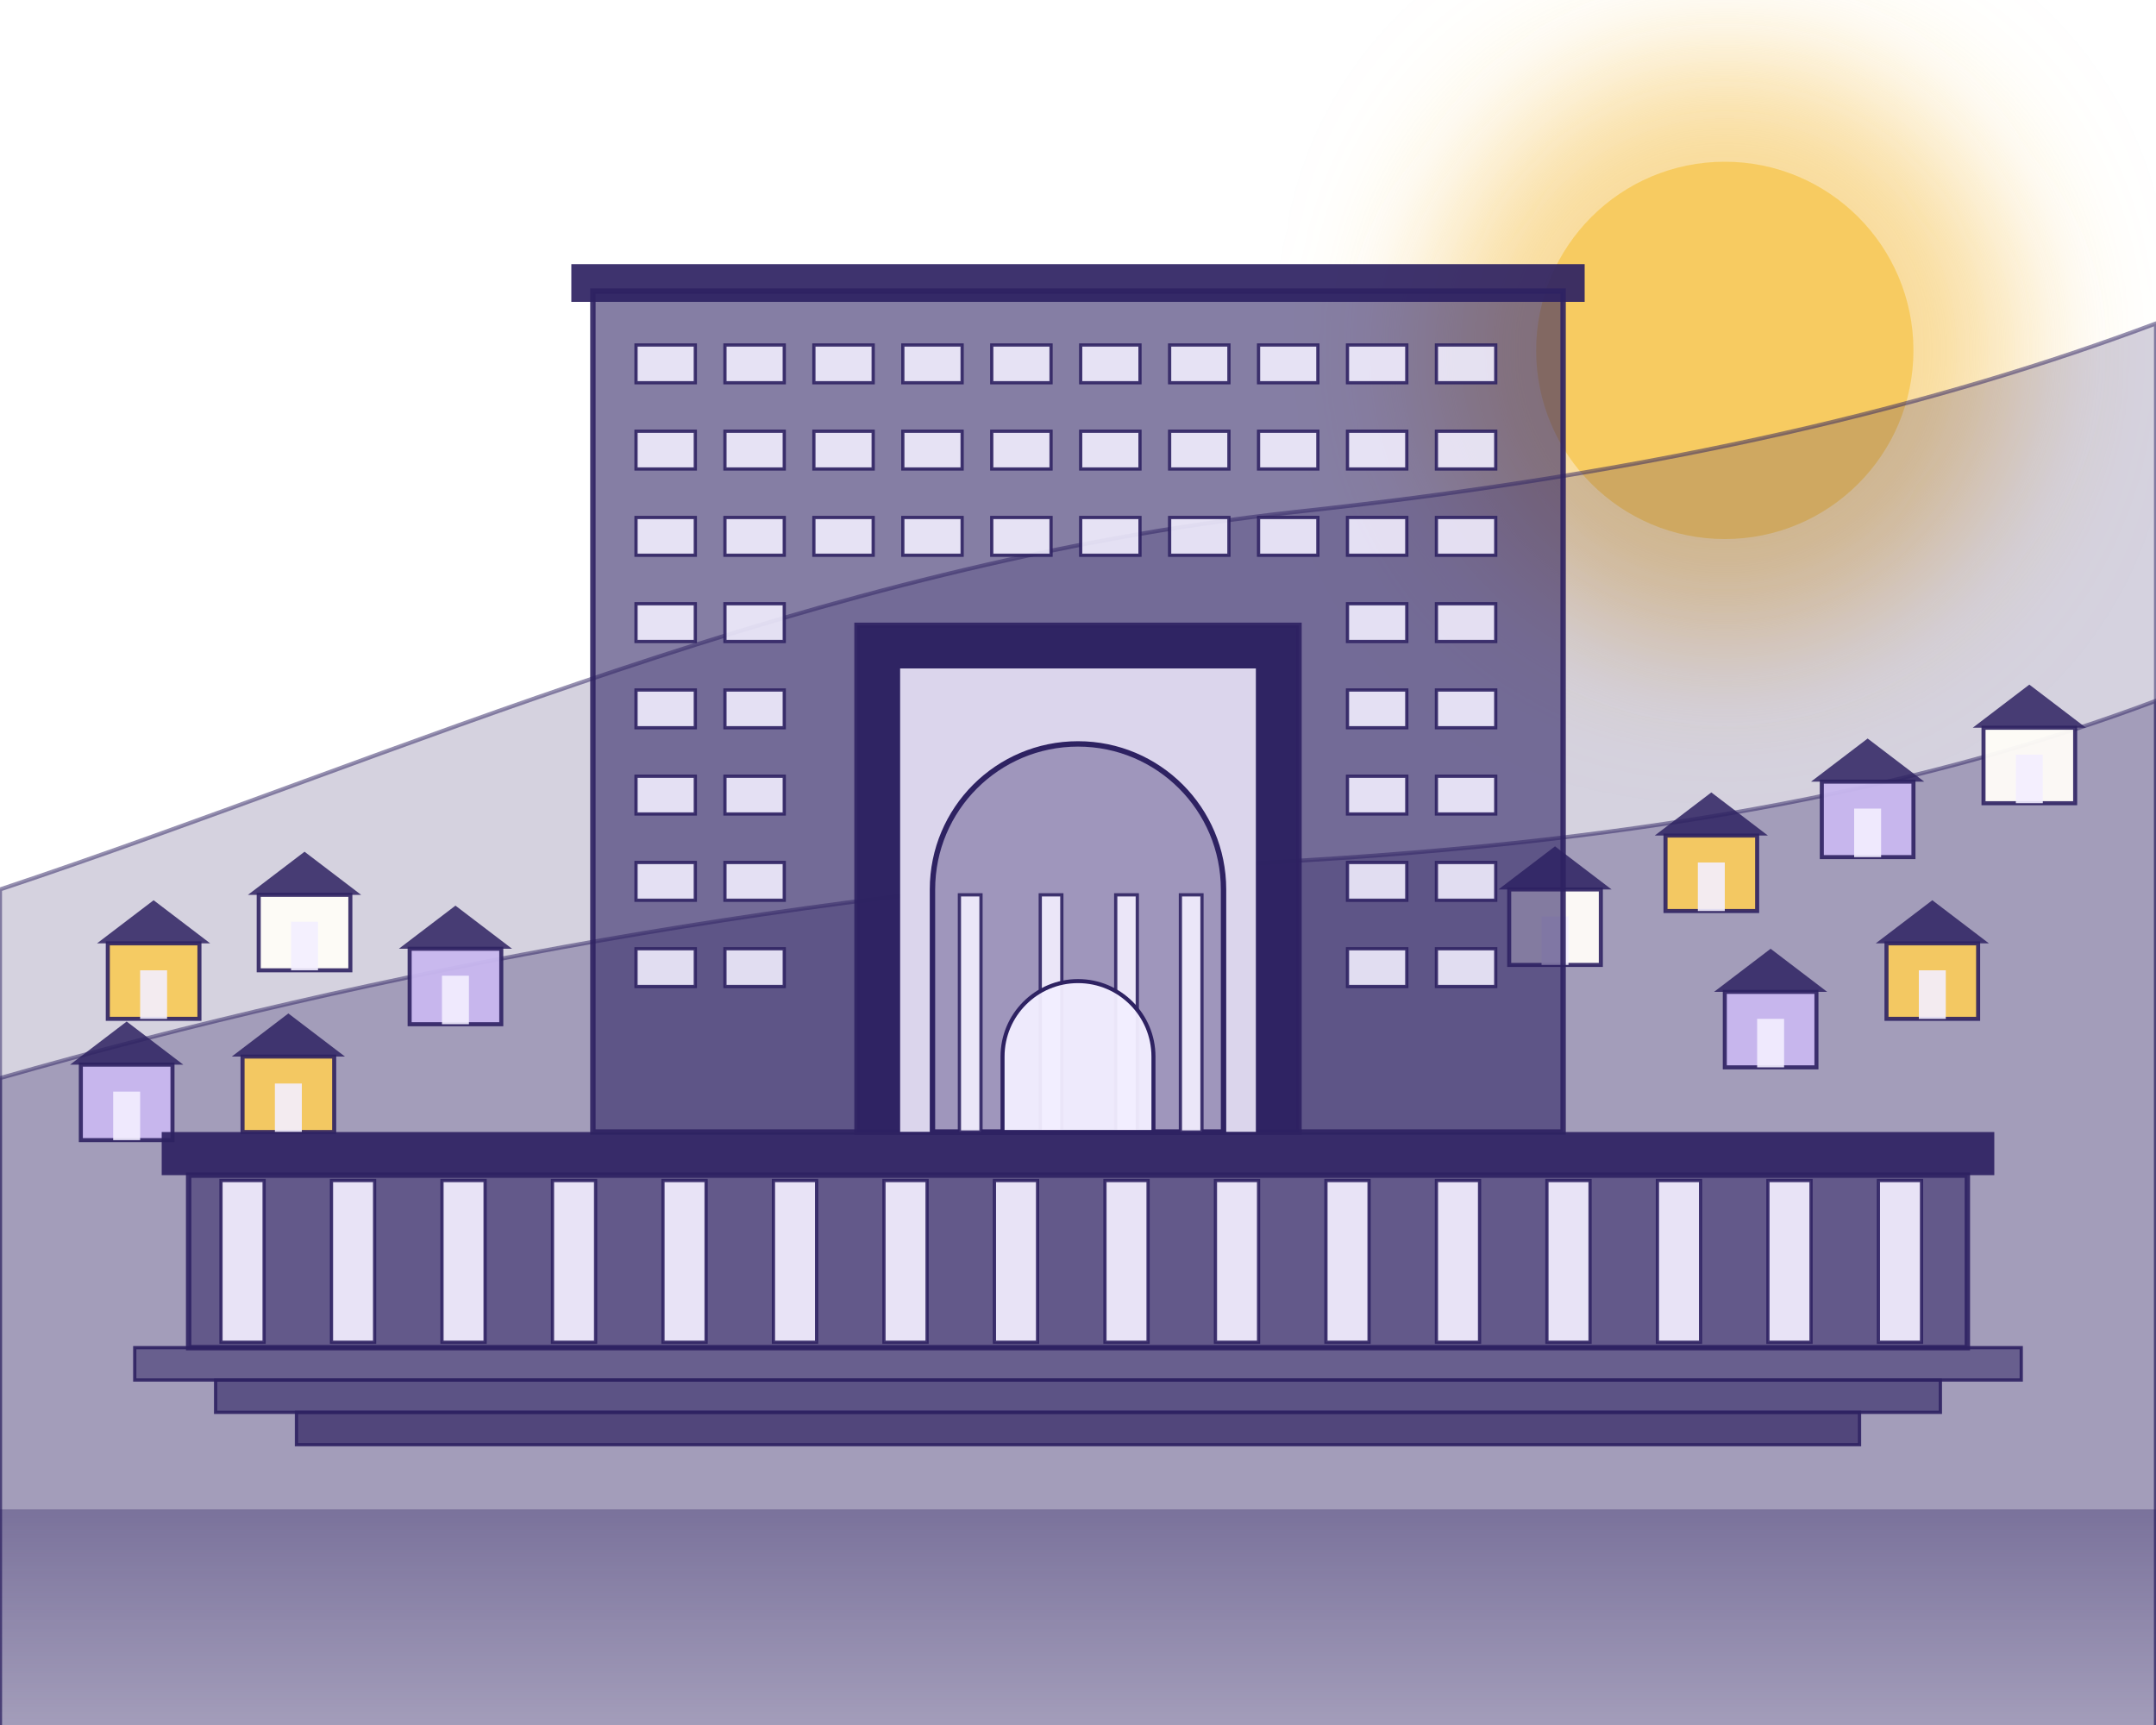
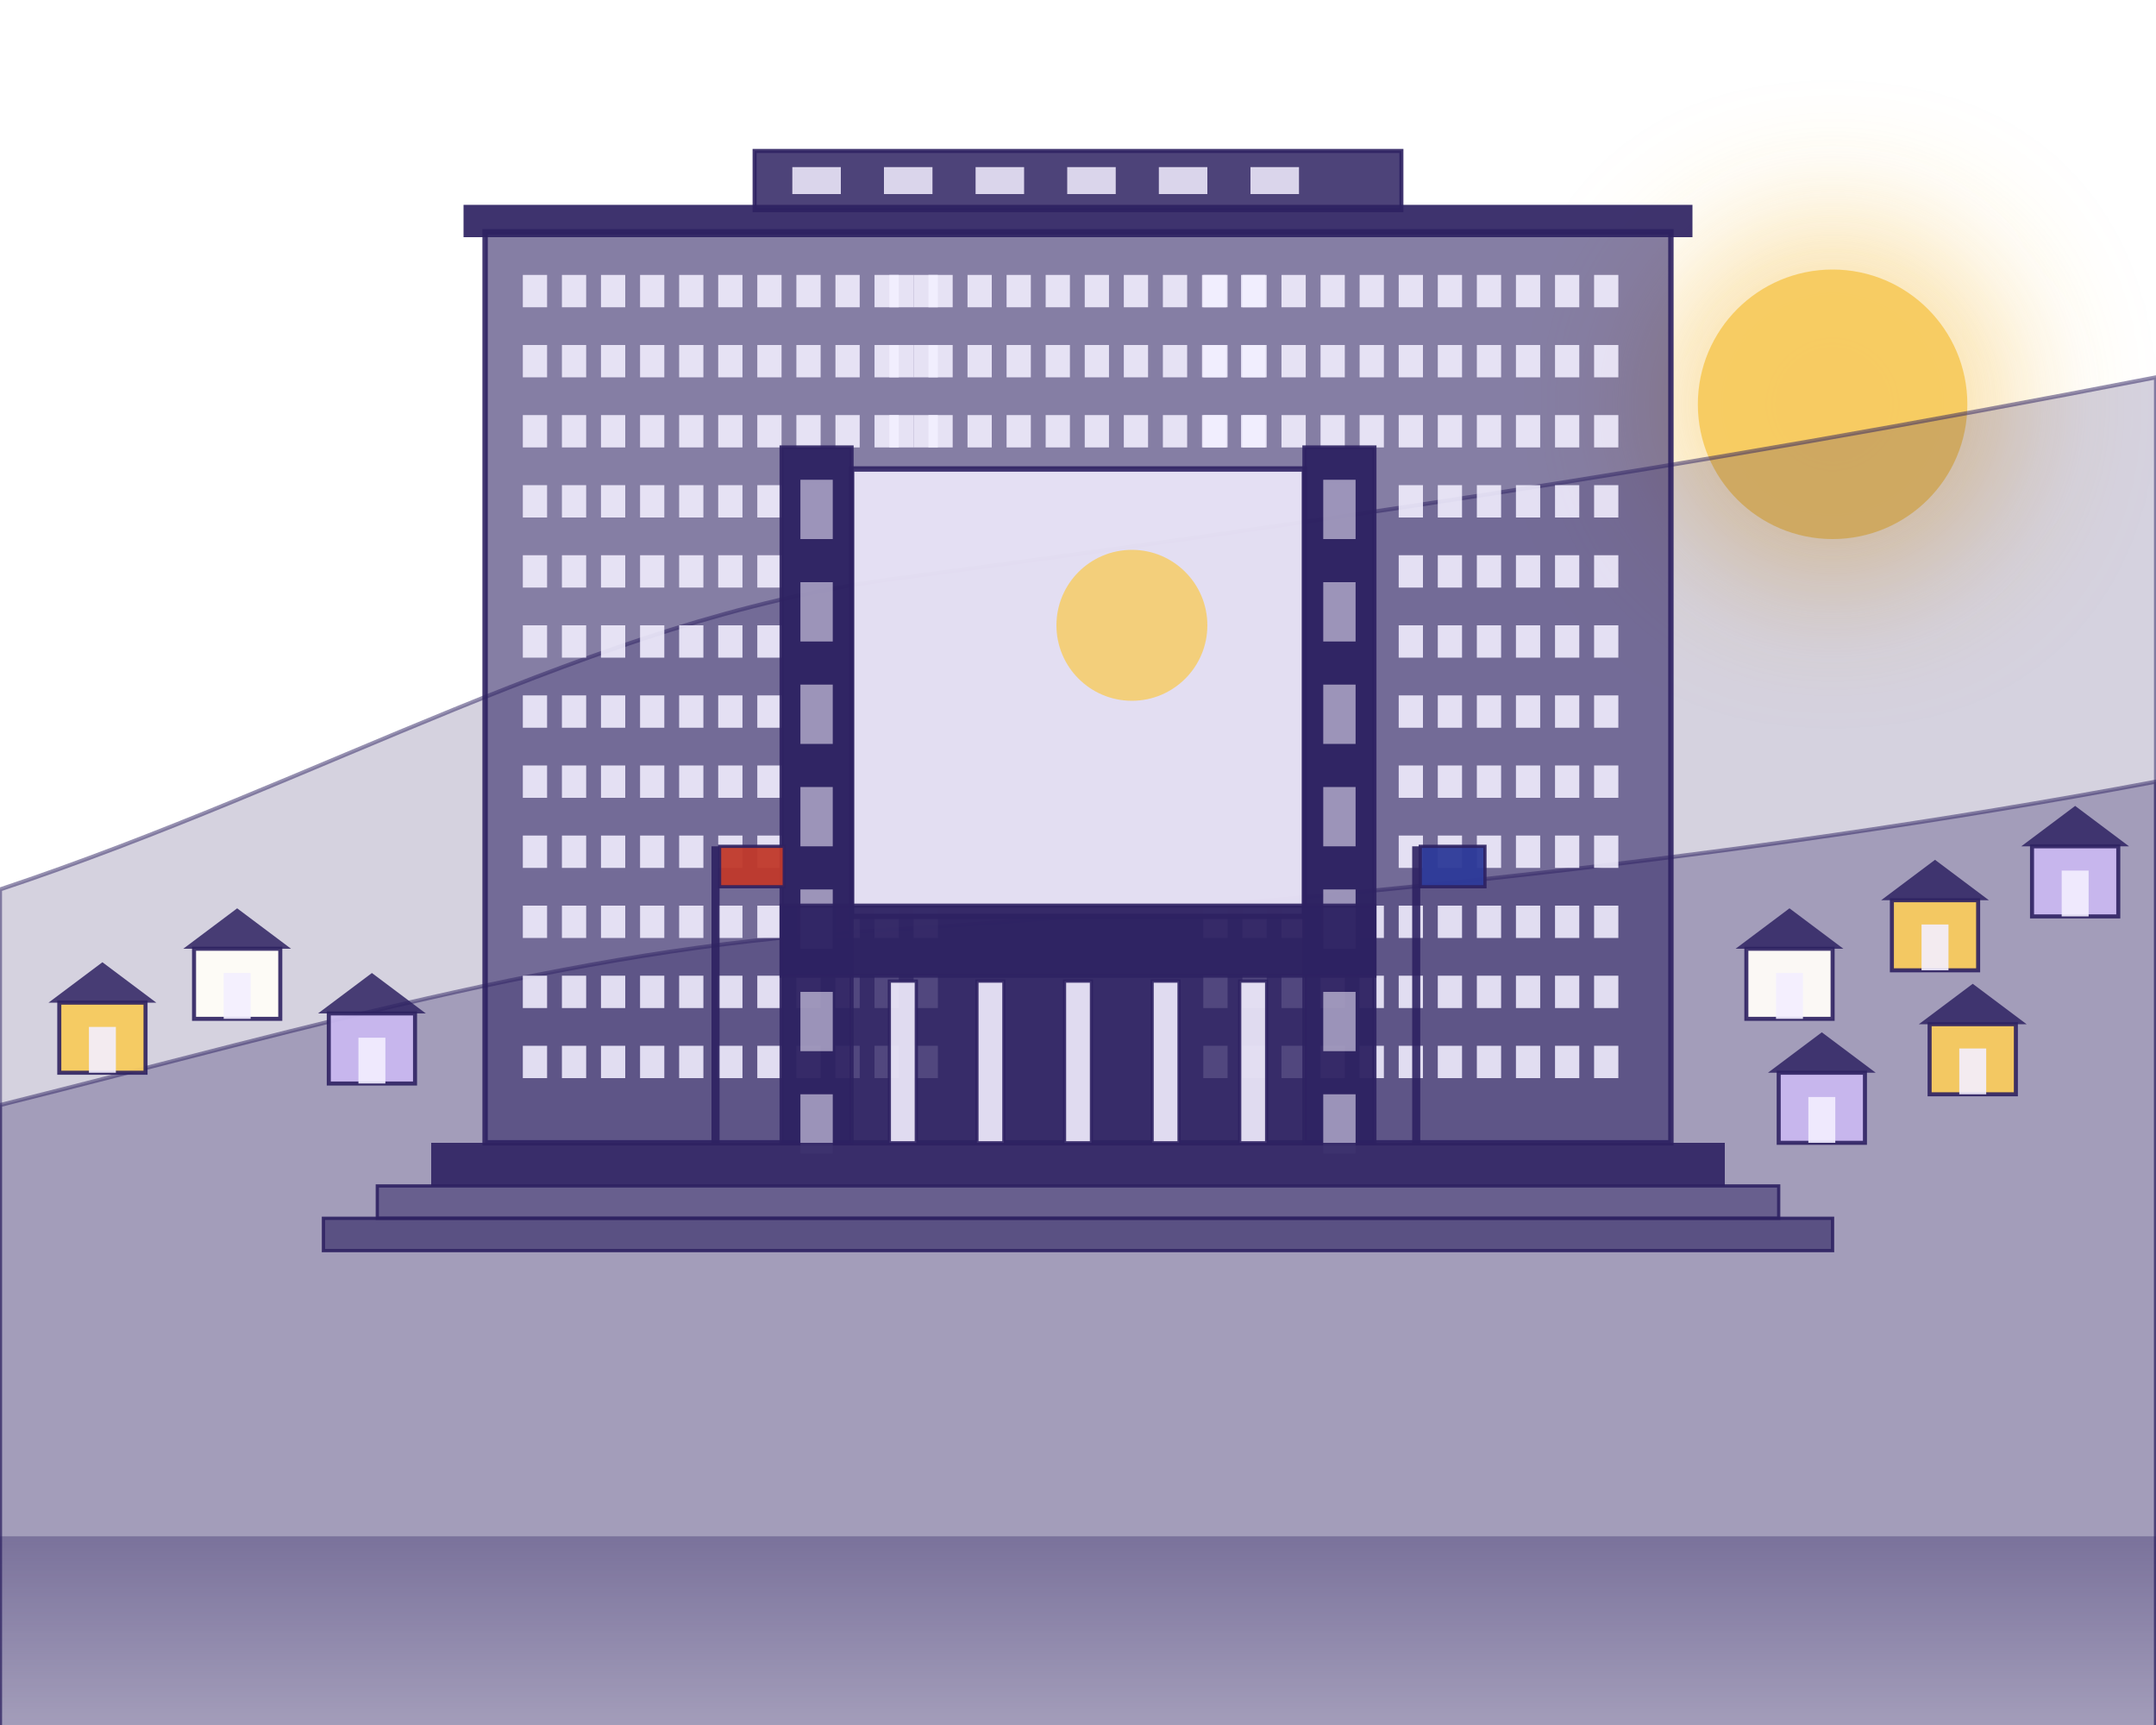
<svg xmlns="http://www.w3.org/2000/svg" viewBox="0 0 800 640" preserveAspectRatio="xMaxYMax slice">
  <defs>
    <filter id="g" x="-100%" y="-100%" width="300%" height="300%">
      <feGaussianBlur stdDeviation="26" />
    </filter>
    <linearGradient id="suelo" x1="0" y1="0" x2="0" y2="1">
      <stop offset="0" stop-color="#2e2262" stop-opacity=".35" />
      <stop offset="1" stop-color="#2e2262" stop-opacity="0" />
    </linearGradient>
  </defs>
-   <circle cx="640" cy="130" r="108" fill="#f2b42a" opacity=".5" filter="url(#g)" />
-   <circle cx="640" cy="130" r="70" fill="#f7cb5e" opacity=".95" />
-   <path d="M0 330 C150 280 300 210 480 190 C620 175 720 150 800 120 L800 760 L0 760Z" fill="#2e2262" fill-opacity=".2" stroke="#2e2262" stroke-opacity=".5" stroke-width="1.5" stroke-linejoin="round" />
-   <path d="M0 400 C140 360 300 330 470 320 C620 312 720 290 800 260 L800 760 L0 760Z" fill="#2e2262" fill-opacity=".3" stroke="#2e2262" stroke-opacity=".5" stroke-width="1.5" stroke-linejoin="round" />
-   <rect x="40" y="350" width="34" height="28" fill="#f7cb5e" fill-opacity="0.95" stroke="#2e2262" stroke-width="1.5" stroke-opacity=".9" />
-   <polygon points="36,350 57,334 78,350" fill="#2e2262" fill-opacity=".85" />
-   <rect x="52" y="360" width="10" height="18" fill="#f3efff" fill-opacity="0.9" />
-   <rect x="96" y="332" width="34" height="28" fill="#fffdf8" fill-opacity="0.95" stroke="#2e2262" stroke-width="1.5" stroke-opacity=".9" />
-   <polygon points="92,332 113,316 134,332" fill="#2e2262" fill-opacity=".85" />
-   <rect x="108" y="342" width="10" height="18" fill="#f3efff" fill-opacity="0.9" />
-   <rect x="152" y="352" width="34" height="28" fill="#c9b8f0" fill-opacity="0.95" stroke="#2e2262" stroke-width="1.5" stroke-opacity=".9" />
-   <polygon points="148,352 169,336 190,352" fill="#2e2262" fill-opacity=".85" />
-   <rect x="164" y="362" width="10" height="18" fill="#f3efff" fill-opacity="0.9" />
-   <rect x="560" y="330" width="34" height="28" fill="#fffdf8" fill-opacity="0.95" stroke="#2e2262" stroke-width="1.5" stroke-opacity=".9" />
-   <polygon points="556,330 577,314 598,330" fill="#2e2262" fill-opacity=".85" />
-   <rect x="572" y="340" width="10" height="18" fill="#f3efff" fill-opacity="0.9" />
-   <rect x="618" y="310" width="34" height="28" fill="#f7cb5e" fill-opacity="0.95" stroke="#2e2262" stroke-width="1.5" stroke-opacity=".9" />
-   <polygon points="614,310 635,294 656,310" fill="#2e2262" fill-opacity=".85" />
-   <rect x="630" y="320" width="10" height="18" fill="#f3efff" fill-opacity="0.9" />
-   <rect x="676" y="290" width="34" height="28" fill="#c9b8f0" fill-opacity="0.95" stroke="#2e2262" stroke-width="1.5" stroke-opacity=".9" />
-   <polygon points="672,290 693,274 714,290" fill="#2e2262" fill-opacity=".85" />
-   <rect x="688" y="300" width="10" height="18" fill="#f3efff" fill-opacity="0.9" />
-   <rect x="736" y="270" width="34" height="28" fill="#fffdf8" fill-opacity="0.95" stroke="#2e2262" stroke-width="1.5" stroke-opacity=".9" />
-   <polygon points="732,270 753,254 774,270" fill="#2e2262" fill-opacity=".85" />
-   <rect x="748" y="280" width="10" height="18" fill="#f3efff" fill-opacity="0.9" />
-   <rect x="30" y="395" width="34" height="28" fill="#c9b8f0" fill-opacity="0.95" stroke="#2e2262" stroke-width="1.5" stroke-opacity=".9" />
-   <polygon points="26,395 47,379 68,395" fill="#2e2262" fill-opacity=".85" />
-   <rect x="42" y="405" width="10" height="18" fill="#f3efff" fill-opacity="0.9" />
-   <rect x="90" y="392" width="34" height="28" fill="#f7cb5e" fill-opacity="0.95" stroke="#2e2262" stroke-width="1.5" stroke-opacity=".9" />
-   <polygon points="86,392 107,376 128,392" fill="#2e2262" fill-opacity=".85" />
-   <rect x="102" y="402" width="10" height="18" fill="#f3efff" fill-opacity="0.9" />
-   <rect x="640" y="368" width="34" height="28" fill="#c9b8f0" fill-opacity="0.95" stroke="#2e2262" stroke-width="1.5" stroke-opacity=".9" />
-   <polygon points="636,368 657,352 678,368" fill="#2e2262" fill-opacity=".85" />
-   <rect x="652" y="378" width="10" height="18" fill="#f3efff" fill-opacity="0.9" />
-   <rect x="700" y="350" width="34" height="28" fill="#f7cb5e" fill-opacity="0.95" stroke="#2e2262" stroke-width="1.5" stroke-opacity=".9" />
-   <polygon points="696,350 717,334 738,350" fill="#2e2262" fill-opacity=".85" />
-   <rect x="712" y="360" width="10" height="18" fill="#f3efff" fill-opacity="0.9" />
-   <rect x="220" y="108" width="360" height="312" fill="#2e2262" fill-opacity="0.58" stroke="#2e2262" stroke-width="2" stroke-opacity=".9" />
-   <rect x="212" y="98" width="376" height="14" fill="#2e2262" fill-opacity="0.92" />
-   <rect x="236" y="128" width="22" height="14" fill="#f3efff" fill-opacity="0.88" stroke="#2e2262" stroke-width="1.2" stroke-opacity=".9" />
-   <rect x="269" y="128" width="22" height="14" fill="#f3efff" fill-opacity="0.88" stroke="#2e2262" stroke-width="1.2" stroke-opacity=".9" />
-   <rect x="302" y="128" width="22" height="14" fill="#f3efff" fill-opacity="0.88" stroke="#2e2262" stroke-width="1.2" stroke-opacity=".9" />
-   <rect x="335" y="128" width="22" height="14" fill="#f3efff" fill-opacity="0.88" stroke="#2e2262" stroke-width="1.2" stroke-opacity=".9" />
-   <rect x="368" y="128" width="22" height="14" fill="#f3efff" fill-opacity="0.88" stroke="#2e2262" stroke-width="1.2" stroke-opacity=".9" />
-   <rect x="401" y="128" width="22" height="14" fill="#f3efff" fill-opacity="0.88" stroke="#2e2262" stroke-width="1.2" stroke-opacity=".9" />
-   <rect x="434" y="128" width="22" height="14" fill="#f3efff" fill-opacity="0.88" stroke="#2e2262" stroke-width="1.2" stroke-opacity=".9" />
-   <rect x="467" y="128" width="22" height="14" fill="#f3efff" fill-opacity="0.88" stroke="#2e2262" stroke-width="1.2" stroke-opacity=".9" />
-   <rect x="500" y="128" width="22" height="14" fill="#f3efff" fill-opacity="0.88" stroke="#2e2262" stroke-width="1.2" stroke-opacity=".9" />
-   <rect x="533" y="128" width="22" height="14" fill="#f3efff" fill-opacity="0.88" stroke="#2e2262" stroke-width="1.2" stroke-opacity=".9" />
-   <rect x="236" y="160" width="22" height="14" fill="#f3efff" fill-opacity="0.88" stroke="#2e2262" stroke-width="1.2" stroke-opacity=".9" />
-   <rect x="269" y="160" width="22" height="14" fill="#f3efff" fill-opacity="0.88" stroke="#2e2262" stroke-width="1.2" stroke-opacity=".9" />
-   <rect x="302" y="160" width="22" height="14" fill="#f3efff" fill-opacity="0.88" stroke="#2e2262" stroke-width="1.2" stroke-opacity=".9" />
-   <rect x="335" y="160" width="22" height="14" fill="#f3efff" fill-opacity="0.88" stroke="#2e2262" stroke-width="1.2" stroke-opacity=".9" />
-   <rect x="368" y="160" width="22" height="14" fill="#f3efff" fill-opacity="0.88" stroke="#2e2262" stroke-width="1.2" stroke-opacity=".9" />
-   <rect x="401" y="160" width="22" height="14" fill="#f3efff" fill-opacity="0.88" stroke="#2e2262" stroke-width="1.2" stroke-opacity=".9" />
-   <rect x="434" y="160" width="22" height="14" fill="#f3efff" fill-opacity="0.88" stroke="#2e2262" stroke-width="1.2" stroke-opacity=".9" />
-   <rect x="467" y="160" width="22" height="14" fill="#f3efff" fill-opacity="0.88" stroke="#2e2262" stroke-width="1.2" stroke-opacity=".9" />
-   <rect x="500" y="160" width="22" height="14" fill="#f3efff" fill-opacity="0.88" stroke="#2e2262" stroke-width="1.2" stroke-opacity=".9" />
-   <rect x="533" y="160" width="22" height="14" fill="#f3efff" fill-opacity="0.88" stroke="#2e2262" stroke-width="1.2" stroke-opacity=".9" />
-   <rect x="236" y="192" width="22" height="14" fill="#f3efff" fill-opacity="0.88" stroke="#2e2262" stroke-width="1.2" stroke-opacity=".9" />
-   <rect x="269" y="192" width="22" height="14" fill="#f3efff" fill-opacity="0.88" stroke="#2e2262" stroke-width="1.2" stroke-opacity=".9" />
-   <rect x="302" y="192" width="22" height="14" fill="#f3efff" fill-opacity="0.88" stroke="#2e2262" stroke-width="1.2" stroke-opacity=".9" />
-   <rect x="335" y="192" width="22" height="14" fill="#f3efff" fill-opacity="0.88" stroke="#2e2262" stroke-width="1.2" stroke-opacity=".9" />
-   <rect x="368" y="192" width="22" height="14" fill="#f3efff" fill-opacity="0.88" stroke="#2e2262" stroke-width="1.2" stroke-opacity=".9" />
-   <rect x="401" y="192" width="22" height="14" fill="#f3efff" fill-opacity="0.88" stroke="#2e2262" stroke-width="1.2" stroke-opacity=".9" />
-   <rect x="434" y="192" width="22" height="14" fill="#f3efff" fill-opacity="0.88" stroke="#2e2262" stroke-width="1.2" stroke-opacity=".9" />
-   <rect x="467" y="192" width="22" height="14" fill="#f3efff" fill-opacity="0.88" stroke="#2e2262" stroke-width="1.2" stroke-opacity=".9" />
-   <rect x="500" y="192" width="22" height="14" fill="#f3efff" fill-opacity="0.88" stroke="#2e2262" stroke-width="1.2" stroke-opacity=".9" />
-   <rect x="533" y="192" width="22" height="14" fill="#f3efff" fill-opacity="0.88" stroke="#2e2262" stroke-width="1.2" stroke-opacity=".9" />
-   <rect x="236" y="224" width="22" height="14" fill="#f3efff" fill-opacity="0.88" stroke="#2e2262" stroke-width="1.2" stroke-opacity=".9" />
-   <rect x="269" y="224" width="22" height="14" fill="#f3efff" fill-opacity="0.88" stroke="#2e2262" stroke-width="1.2" stroke-opacity=".9" />
-   <rect x="500" y="224" width="22" height="14" fill="#f3efff" fill-opacity="0.88" stroke="#2e2262" stroke-width="1.2" stroke-opacity=".9" />
-   <rect x="533" y="224" width="22" height="14" fill="#f3efff" fill-opacity="0.88" stroke="#2e2262" stroke-width="1.2" stroke-opacity=".9" />
-   <rect x="236" y="256" width="22" height="14" fill="#f3efff" fill-opacity="0.88" stroke="#2e2262" stroke-width="1.2" stroke-opacity=".9" />
-   <rect x="269" y="256" width="22" height="14" fill="#f3efff" fill-opacity="0.88" stroke="#2e2262" stroke-width="1.2" stroke-opacity=".9" />
-   <rect x="500" y="256" width="22" height="14" fill="#f3efff" fill-opacity="0.88" stroke="#2e2262" stroke-width="1.2" stroke-opacity=".9" />
-   <rect x="533" y="256" width="22" height="14" fill="#f3efff" fill-opacity="0.88" stroke="#2e2262" stroke-width="1.2" stroke-opacity=".9" />
-   <rect x="236" y="288" width="22" height="14" fill="#f3efff" fill-opacity="0.88" stroke="#2e2262" stroke-width="1.2" stroke-opacity=".9" />
-   <rect x="269" y="288" width="22" height="14" fill="#f3efff" fill-opacity="0.88" stroke="#2e2262" stroke-width="1.2" stroke-opacity=".9" />
-   <rect x="500" y="288" width="22" height="14" fill="#f3efff" fill-opacity="0.88" stroke="#2e2262" stroke-width="1.2" stroke-opacity=".9" />
-   <rect x="533" y="288" width="22" height="14" fill="#f3efff" fill-opacity="0.88" stroke="#2e2262" stroke-width="1.2" stroke-opacity=".9" />
-   <rect x="236" y="320" width="22" height="14" fill="#f3efff" fill-opacity="0.88" stroke="#2e2262" stroke-width="1.2" stroke-opacity=".9" />
-   <rect x="269" y="320" width="22" height="14" fill="#f3efff" fill-opacity="0.88" stroke="#2e2262" stroke-width="1.2" stroke-opacity=".9" />
-   <rect x="500" y="320" width="22" height="14" fill="#f3efff" fill-opacity="0.88" stroke="#2e2262" stroke-width="1.2" stroke-opacity=".9" />
-   <rect x="533" y="320" width="22" height="14" fill="#f3efff" fill-opacity="0.88" stroke="#2e2262" stroke-width="1.2" stroke-opacity=".9" />
-   <rect x="236" y="352" width="22" height="14" fill="#f3efff" fill-opacity="0.88" stroke="#2e2262" stroke-width="1.2" stroke-opacity=".9" />
-   <rect x="269" y="352" width="22" height="14" fill="#f3efff" fill-opacity="0.88" stroke="#2e2262" stroke-width="1.2" stroke-opacity=".9" />
-   <rect x="500" y="352" width="22" height="14" fill="#f3efff" fill-opacity="0.88" stroke="#2e2262" stroke-width="1.2" stroke-opacity=".9" />
-   <rect x="533" y="352" width="22" height="14" fill="#f3efff" fill-opacity="0.88" stroke="#2e2262" stroke-width="1.2" stroke-opacity=".9" />
-   <rect x="318" y="232" width="164" height="188" fill="#2e2262" fill-opacity="0.97" stroke="#2e2262" stroke-width="2" stroke-opacity=".9" />
-   <rect x="334" y="248" width="132" height="172" fill="#e9e4f7" fill-opacity="0.92" />
-   <path d="M346 420 V330 a54 54 0 0 1 108 0 V420Z" fill="#2e2262" fill-opacity=".35" stroke="#2e2262" stroke-width="2" />
-   <rect x="356" y="332" width="8" height="88" fill="#f3efff" fill-opacity="0.9" stroke="#2e2262" stroke-width="1.2" stroke-opacity=".9" />
-   <rect x="386" y="332" width="8" height="88" fill="#f3efff" fill-opacity="0.9" stroke="#2e2262" stroke-width="1.2" stroke-opacity=".9" />
-   <rect x="414" y="332" width="8" height="88" fill="#f3efff" fill-opacity="0.9" stroke="#2e2262" stroke-width="1.2" stroke-opacity=".9" />
-   <rect x="438" y="332" width="8" height="88" fill="#f3efff" fill-opacity="0.9" stroke="#2e2262" stroke-width="1.2" stroke-opacity=".9" />
-   <path d="M372 420 V392 a28 28 0 0 1 56 0 V420Z" fill="#f3efff" fill-opacity=".95" stroke="#2e2262" stroke-width="1.5" />
-   <rect x="60" y="420" width="680" height="16" fill="#2e2262" fill-opacity="0.92" />
-   <rect x="70" y="436" width="660" height="64" fill="#2e2262" fill-opacity="0.55" stroke="#2e2262" stroke-width="2" stroke-opacity=".9" />
-   <rect x="82" y="438" width="16" height="60" fill="#f3efff" fill-opacity="0.92" stroke="#2e2262" stroke-width="1.2" stroke-opacity=".9" />
-   <rect x="123" y="438" width="16" height="60" fill="#f3efff" fill-opacity="0.92" stroke="#2e2262" stroke-width="1.2" stroke-opacity=".9" />
-   <rect x="164" y="438" width="16" height="60" fill="#f3efff" fill-opacity="0.92" stroke="#2e2262" stroke-width="1.2" stroke-opacity=".9" />
-   <rect x="205" y="438" width="16" height="60" fill="#f3efff" fill-opacity="0.92" stroke="#2e2262" stroke-width="1.2" stroke-opacity=".9" />
-   <rect x="246" y="438" width="16" height="60" fill="#f3efff" fill-opacity="0.92" stroke="#2e2262" stroke-width="1.2" stroke-opacity=".9" />
-   <rect x="287" y="438" width="16" height="60" fill="#f3efff" fill-opacity="0.92" stroke="#2e2262" stroke-width="1.2" stroke-opacity=".9" />
-   <rect x="328" y="438" width="16" height="60" fill="#f3efff" fill-opacity="0.92" stroke="#2e2262" stroke-width="1.2" stroke-opacity=".9" />
-   <rect x="369" y="438" width="16" height="60" fill="#f3efff" fill-opacity="0.92" stroke="#2e2262" stroke-width="1.2" stroke-opacity=".9" />
-   <rect x="410" y="438" width="16" height="60" fill="#f3efff" fill-opacity="0.92" stroke="#2e2262" stroke-width="1.2" stroke-opacity=".9" />
-   <rect x="451" y="438" width="16" height="60" fill="#f3efff" fill-opacity="0.92" stroke="#2e2262" stroke-width="1.2" stroke-opacity=".9" />
-   <rect x="492" y="438" width="16" height="60" fill="#f3efff" fill-opacity="0.92" stroke="#2e2262" stroke-width="1.2" stroke-opacity=".9" />
-   <rect x="533" y="438" width="16" height="60" fill="#f3efff" fill-opacity="0.92" stroke="#2e2262" stroke-width="1.2" stroke-opacity=".9" />
-   <rect x="574" y="438" width="16" height="60" fill="#f3efff" fill-opacity="0.92" stroke="#2e2262" stroke-width="1.2" stroke-opacity=".9" />
-   <rect x="615" y="438" width="16" height="60" fill="#f3efff" fill-opacity="0.92" stroke="#2e2262" stroke-width="1.2" stroke-opacity=".9" />
-   <rect x="656" y="438" width="16" height="60" fill="#f3efff" fill-opacity="0.92" stroke="#2e2262" stroke-width="1.2" stroke-opacity=".9" />
-   <rect x="697" y="438" width="16" height="60" fill="#f3efff" fill-opacity="0.92" stroke="#2e2262" stroke-width="1.2" stroke-opacity=".9" />
-   <rect x="50" y="500" width="700" height="12" fill="#2e2262" fill-opacity="0.5" stroke="#2e2262" stroke-width="1.2" stroke-opacity=".9" />
-   <rect x="80" y="512" width="640" height="12" fill="#2e2262" fill-opacity="0.6" stroke="#2e2262" stroke-width="1.2" stroke-opacity=".9" />
-   <rect x="110" y="524" width="580" height="12" fill="#2e2262" fill-opacity="0.7" stroke="#2e2262" stroke-width="1.2" stroke-opacity=".9" />
-   <rect x="0" y="560" width="800" height="80" fill="url(#suelo)" />
+   <circle cx="680" cy="150" r="66" fill="#f2b42a" opacity=".45" filter="url(#g)" />
+   <circle cx="680" cy="150" r="50" fill="#f7cb5e" opacity=".95" />
+   <path d="M0 330 C120 290 220 230 330 215 C480 195 620 175 800 140 L800 760 L0 760Z" fill="#2e2262" fill-opacity=".2" stroke="#2e2262" stroke-opacity=".5" stroke-width="1.5" stroke-linejoin="round" />
+   <path d="M0 410 C120 380 220 350 330 345 C480 335 640 320 800 290 L800 760 L0 760Z" fill="#2e2262" fill-opacity=".3" stroke="#2e2262" stroke-opacity=".5" stroke-width="1.5" stroke-linejoin="round" />
+   <rect x="22" y="372" width="32" height="26" fill="#f7cb5e" fill-opacity="0.95" stroke="#2e2262" stroke-width="1.5" stroke-opacity=".9" />
+   <polygon points="18,372 38,357 58,372" fill="#2e2262" fill-opacity=".85" />
+   <rect x="33" y="381" width="10" height="17" fill="#f3efff" fill-opacity="0.9" />
+   <rect x="72" y="352" width="32" height="26" fill="#fffdf8" fill-opacity="0.95" stroke="#2e2262" stroke-width="1.5" stroke-opacity=".9" />
+   <polygon points="68,352 88,337 108,352" fill="#2e2262" fill-opacity=".85" />
+   <rect x="83" y="361" width="10" height="17" fill="#f3efff" fill-opacity="0.9" />
+   <rect x="122" y="376" width="32" height="26" fill="#c9b8f0" fill-opacity="0.95" stroke="#2e2262" stroke-width="1.5" stroke-opacity=".9" />
+   <polygon points="118,376 138,361 158,376" fill="#2e2262" fill-opacity=".85" />
+   <rect x="133" y="385" width="10" height="17" fill="#f3efff" fill-opacity="0.9" />
+   <rect x="648" y="352" width="32" height="26" fill="#fffdf8" fill-opacity="0.95" stroke="#2e2262" stroke-width="1.5" stroke-opacity=".9" />
+   <polygon points="644,352 664,337 684,352" fill="#2e2262" fill-opacity=".85" />
+   <rect x="659" y="361" width="10" height="17" fill="#f3efff" fill-opacity="0.9" />
+   <rect x="702" y="334" width="32" height="26" fill="#f7cb5e" fill-opacity="0.95" stroke="#2e2262" stroke-width="1.5" stroke-opacity=".9" />
+   <polygon points="698,334 718,319 738,334" fill="#2e2262" fill-opacity=".85" />
+   <rect x="713" y="343" width="10" height="17" fill="#f3efff" fill-opacity="0.9" />
+   <rect x="754" y="314" width="32" height="26" fill="#c9b8f0" fill-opacity="0.95" stroke="#2e2262" stroke-width="1.5" stroke-opacity=".9" />
+   <polygon points="750,314 770,299 790,314" fill="#2e2262" fill-opacity=".85" />
+   <rect x="765" y="323" width="10" height="17" fill="#f3efff" fill-opacity="0.9" />
+   <rect x="660" y="398" width="32" height="26" fill="#c9b8f0" fill-opacity="0.95" stroke="#2e2262" stroke-width="1.5" stroke-opacity=".9" />
+   <polygon points="656,398 676,383 696,398" fill="#2e2262" fill-opacity=".85" />
+   <rect x="671" y="407" width="10" height="17" fill="#f3efff" fill-opacity="0.9" />
+   <rect x="716" y="380" width="32" height="26" fill="#f7cb5e" fill-opacity="0.95" stroke="#2e2262" stroke-width="1.5" stroke-opacity=".9" />
+   <polygon points="712,380 732,365 752,380" fill="#2e2262" fill-opacity=".85" />
+   <rect x="727" y="389" width="10" height="17" fill="#f3efff" fill-opacity="0.9" />
+   <rect x="180" y="86" width="440" height="338" fill="#2e2262" fill-opacity="0.58" stroke="#2e2262" stroke-width="2" stroke-opacity=".9" />
+   <rect x="172" y="76" width="456" height="12" fill="#2e2262" fill-opacity="0.92" />
+   <rect x="280" y="56" width="240" height="22" fill="#2e2262" fill-opacity="0.85" stroke="#2e2262" stroke-width="1.5" stroke-opacity=".9" />
+   <rect x="294" y="62" width="18" height="10" fill="#f3efff" fill-opacity="0.85" />
+   <rect x="328" y="62" width="18" height="10" fill="#f3efff" fill-opacity="0.85" />
+   <rect x="362" y="62" width="18" height="10" fill="#f3efff" fill-opacity="0.85" />
+   <rect x="396" y="62" width="18" height="10" fill="#f3efff" fill-opacity="0.85" />
+   <rect x="430" y="62" width="18" height="10" fill="#f3efff" fill-opacity="0.85" />
+   <rect x="464" y="62" width="18" height="10" fill="#f3efff" fill-opacity="0.85" />
+   <rect x="194.0" y="102" width="9" height="12" fill="#f3efff" fill-opacity="0.88" />
+   <rect x="446.5" y="102" width="9" height="12" fill="#f3efff" fill-opacity="0.88" />
+   <rect x="208.5" y="102" width="9" height="12" fill="#f3efff" fill-opacity="0.88" />
+   <rect x="461.0" y="102" width="9" height="12" fill="#f3efff" fill-opacity="0.88" />
+   <rect x="223.0" y="102" width="9" height="12" fill="#f3efff" fill-opacity="0.88" />
+   <rect x="475.5" y="102" width="9" height="12" fill="#f3efff" fill-opacity="0.88" />
+   <rect x="237.5" y="102" width="9" height="12" fill="#f3efff" fill-opacity="0.88" />
+   <rect x="490.0" y="102" width="9" height="12" fill="#f3efff" fill-opacity="0.88" />
+   <rect x="252.0" y="102" width="9" height="12" fill="#f3efff" fill-opacity="0.88" />
+   <rect x="504.5" y="102" width="9" height="12" fill="#f3efff" fill-opacity="0.88" />
+   <rect x="266.5" y="102" width="9" height="12" fill="#f3efff" fill-opacity="0.88" />
+   <rect x="519.0" y="102" width="9" height="12" fill="#f3efff" fill-opacity="0.88" />
+   <rect x="281.0" y="102" width="9" height="12" fill="#f3efff" fill-opacity="0.88" />
+   <rect x="533.5" y="102" width="9" height="12" fill="#f3efff" fill-opacity="0.88" />
+   <rect x="295.5" y="102" width="9" height="12" fill="#f3efff" fill-opacity="0.88" />
+   <rect x="548.0" y="102" width="9" height="12" fill="#f3efff" fill-opacity="0.88" />
+   <rect x="310.0" y="102" width="9" height="12" fill="#f3efff" fill-opacity="0.88" />
+   <rect x="562.5" y="102" width="9" height="12" fill="#f3efff" fill-opacity="0.88" />
+   <rect x="324.5" y="102" width="9" height="12" fill="#f3efff" fill-opacity="0.88" />
+   <rect x="577.0" y="102" width="9" height="12" fill="#f3efff" fill-opacity="0.88" />
+   <rect x="339.0" y="102" width="9" height="12" fill="#f3efff" fill-opacity="0.88" />
+   <rect x="591.5" y="102" width="9" height="12" fill="#f3efff" fill-opacity="0.88" />
+   <rect x="194.0" y="128" width="9" height="12" fill="#f3efff" fill-opacity="0.88" />
+   <rect x="446.5" y="128" width="9" height="12" fill="#f3efff" fill-opacity="0.88" />
+   <rect x="208.5" y="128" width="9" height="12" fill="#f3efff" fill-opacity="0.88" />
+   <rect x="461.0" y="128" width="9" height="12" fill="#f3efff" fill-opacity="0.88" />
+   <rect x="223.0" y="128" width="9" height="12" fill="#f3efff" fill-opacity="0.88" />
+   <rect x="475.5" y="128" width="9" height="12" fill="#f3efff" fill-opacity="0.88" />
+   <rect x="237.5" y="128" width="9" height="12" fill="#f3efff" fill-opacity="0.88" />
+   <rect x="490.0" y="128" width="9" height="12" fill="#f3efff" fill-opacity="0.88" />
+   <rect x="252.0" y="128" width="9" height="12" fill="#f3efff" fill-opacity="0.88" />
+   <rect x="504.5" y="128" width="9" height="12" fill="#f3efff" fill-opacity="0.88" />
+   <rect x="266.5" y="128" width="9" height="12" fill="#f3efff" fill-opacity="0.88" />
+   <rect x="519.0" y="128" width="9" height="12" fill="#f3efff" fill-opacity="0.88" />
+   <rect x="281.0" y="128" width="9" height="12" fill="#f3efff" fill-opacity="0.88" />
+   <rect x="533.5" y="128" width="9" height="12" fill="#f3efff" fill-opacity="0.88" />
+   <rect x="295.5" y="128" width="9" height="12" fill="#f3efff" fill-opacity="0.88" />
+   <rect x="548.0" y="128" width="9" height="12" fill="#f3efff" fill-opacity="0.88" />
+   <rect x="310.0" y="128" width="9" height="12" fill="#f3efff" fill-opacity="0.88" />
+   <rect x="562.5" y="128" width="9" height="12" fill="#f3efff" fill-opacity="0.88" />
+   <rect x="324.5" y="128" width="9" height="12" fill="#f3efff" fill-opacity="0.88" />
+   <rect x="577.0" y="128" width="9" height="12" fill="#f3efff" fill-opacity="0.88" />
+   <rect x="339.0" y="128" width="9" height="12" fill="#f3efff" fill-opacity="0.88" />
+   <rect x="591.5" y="128" width="9" height="12" fill="#f3efff" fill-opacity="0.88" />
+   <rect x="194.0" y="154" width="9" height="12" fill="#f3efff" fill-opacity="0.88" />
+   <rect x="446.5" y="154" width="9" height="12" fill="#f3efff" fill-opacity="0.88" />
+   <rect x="208.5" y="154" width="9" height="12" fill="#f3efff" fill-opacity="0.88" />
+   <rect x="461.0" y="154" width="9" height="12" fill="#f3efff" fill-opacity="0.88" />
+   <rect x="223.0" y="154" width="9" height="12" fill="#f3efff" fill-opacity="0.88" />
+   <rect x="475.5" y="154" width="9" height="12" fill="#f3efff" fill-opacity="0.88" />
+   <rect x="237.5" y="154" width="9" height="12" fill="#f3efff" fill-opacity="0.88" />
+   <rect x="490.0" y="154" width="9" height="12" fill="#f3efff" fill-opacity="0.88" />
+   <rect x="252.0" y="154" width="9" height="12" fill="#f3efff" fill-opacity="0.88" />
+   <rect x="504.5" y="154" width="9" height="12" fill="#f3efff" fill-opacity="0.88" />
+   <rect x="266.5" y="154" width="9" height="12" fill="#f3efff" fill-opacity="0.88" />
+   <rect x="519.0" y="154" width="9" height="12" fill="#f3efff" fill-opacity="0.88" />
+   <rect x="281.0" y="154" width="9" height="12" fill="#f3efff" fill-opacity="0.88" />
+   <rect x="533.5" y="154" width="9" height="12" fill="#f3efff" fill-opacity="0.88" />
+   <rect x="295.5" y="154" width="9" height="12" fill="#f3efff" fill-opacity="0.88" />
+   <rect x="548.0" y="154" width="9" height="12" fill="#f3efff" fill-opacity="0.88" />
+   <rect x="310.0" y="154" width="9" height="12" fill="#f3efff" fill-opacity="0.88" />
+   <rect x="562.5" y="154" width="9" height="12" fill="#f3efff" fill-opacity="0.88" />
+   <rect x="324.5" y="154" width="9" height="12" fill="#f3efff" fill-opacity="0.88" />
+   <rect x="577.0" y="154" width="9" height="12" fill="#f3efff" fill-opacity="0.88" />
+   <rect x="339.0" y="154" width="9" height="12" fill="#f3efff" fill-opacity="0.88" />
+   <rect x="591.5" y="154" width="9" height="12" fill="#f3efff" fill-opacity="0.88" />
+   <rect x="194.0" y="180" width="9" height="12" fill="#f3efff" fill-opacity="0.88" />
+   <rect x="208.5" y="180" width="9" height="12" fill="#f3efff" fill-opacity="0.88" />
+   <rect x="223.0" y="180" width="9" height="12" fill="#f3efff" fill-opacity="0.88" />
+   <rect x="237.5" y="180" width="9" height="12" fill="#f3efff" fill-opacity="0.88" />
+   <rect x="252.0" y="180" width="9" height="12" fill="#f3efff" fill-opacity="0.88" />
+   <rect x="266.5" y="180" width="9" height="12" fill="#f3efff" fill-opacity="0.88" />
+   <rect x="519.0" y="180" width="9" height="12" fill="#f3efff" fill-opacity="0.88" />
+   <rect x="281.0" y="180" width="9" height="12" fill="#f3efff" fill-opacity="0.88" />
+   <rect x="533.5" y="180" width="9" height="12" fill="#f3efff" fill-opacity="0.88" />
+   <rect x="548.0" y="180" width="9" height="12" fill="#f3efff" fill-opacity="0.88" />
+   <rect x="562.5" y="180" width="9" height="12" fill="#f3efff" fill-opacity="0.88" />
+   <rect x="577.0" y="180" width="9" height="12" fill="#f3efff" fill-opacity="0.88" />
+   <rect x="591.5" y="180" width="9" height="12" fill="#f3efff" fill-opacity="0.88" />
+   <rect x="194.0" y="206" width="9" height="12" fill="#f3efff" fill-opacity="0.88" />
+   <rect x="208.5" y="206" width="9" height="12" fill="#f3efff" fill-opacity="0.88" />
+   <rect x="223.0" y="206" width="9" height="12" fill="#f3efff" fill-opacity="0.88" />
+   <rect x="237.5" y="206" width="9" height="12" fill="#f3efff" fill-opacity="0.88" />
+   <rect x="252.0" y="206" width="9" height="12" fill="#f3efff" fill-opacity="0.88" />
+   <rect x="266.5" y="206" width="9" height="12" fill="#f3efff" fill-opacity="0.88" />
+   <rect x="519.0" y="206" width="9" height="12" fill="#f3efff" fill-opacity="0.88" />
+   <rect x="281.0" y="206" width="9" height="12" fill="#f3efff" fill-opacity="0.88" />
+   <rect x="533.5" y="206" width="9" height="12" fill="#f3efff" fill-opacity="0.88" />
+   <rect x="548.0" y="206" width="9" height="12" fill="#f3efff" fill-opacity="0.88" />
+   <rect x="562.5" y="206" width="9" height="12" fill="#f3efff" fill-opacity="0.88" />
+   <rect x="577.0" y="206" width="9" height="12" fill="#f3efff" fill-opacity="0.88" />
+   <rect x="591.5" y="206" width="9" height="12" fill="#f3efff" fill-opacity="0.88" />
+   <rect x="194.0" y="232" width="9" height="12" fill="#f3efff" fill-opacity="0.88" />
+   <rect x="208.5" y="232" width="9" height="12" fill="#f3efff" fill-opacity="0.88" />
+   <rect x="223.0" y="232" width="9" height="12" fill="#f3efff" fill-opacity="0.88" />
+   <rect x="237.5" y="232" width="9" height="12" fill="#f3efff" fill-opacity="0.88" />
+   <rect x="252.0" y="232" width="9" height="12" fill="#f3efff" fill-opacity="0.88" />
+   <rect x="266.5" y="232" width="9" height="12" fill="#f3efff" fill-opacity="0.88" />
+   <rect x="519.0" y="232" width="9" height="12" fill="#f3efff" fill-opacity="0.88" />
+   <rect x="281.0" y="232" width="9" height="12" fill="#f3efff" fill-opacity="0.88" />
+   <rect x="533.5" y="232" width="9" height="12" fill="#f3efff" fill-opacity="0.88" />
+   <rect x="548.0" y="232" width="9" height="12" fill="#f3efff" fill-opacity="0.88" />
+   <rect x="562.5" y="232" width="9" height="12" fill="#f3efff" fill-opacity="0.88" />
+   <rect x="577.0" y="232" width="9" height="12" fill="#f3efff" fill-opacity="0.88" />
+   <rect x="591.5" y="232" width="9" height="12" fill="#f3efff" fill-opacity="0.88" />
+   <rect x="194.0" y="258" width="9" height="12" fill="#f3efff" fill-opacity="0.88" />
+   <rect x="208.5" y="258" width="9" height="12" fill="#f3efff" fill-opacity="0.88" />
+   <rect x="223.0" y="258" width="9" height="12" fill="#f3efff" fill-opacity="0.88" />
+   <rect x="237.5" y="258" width="9" height="12" fill="#f3efff" fill-opacity="0.88" />
+   <rect x="252.0" y="258" width="9" height="12" fill="#f3efff" fill-opacity="0.88" />
+   <rect x="266.5" y="258" width="9" height="12" fill="#f3efff" fill-opacity="0.88" />
+   <rect x="519.0" y="258" width="9" height="12" fill="#f3efff" fill-opacity="0.88" />
+   <rect x="281.0" y="258" width="9" height="12" fill="#f3efff" fill-opacity="0.88" />
+   <rect x="533.5" y="258" width="9" height="12" fill="#f3efff" fill-opacity="0.88" />
+   <rect x="548.0" y="258" width="9" height="12" fill="#f3efff" fill-opacity="0.88" />
+   <rect x="562.5" y="258" width="9" height="12" fill="#f3efff" fill-opacity="0.88" />
+   <rect x="577.0" y="258" width="9" height="12" fill="#f3efff" fill-opacity="0.88" />
+   <rect x="591.5" y="258" width="9" height="12" fill="#f3efff" fill-opacity="0.88" />
+   <rect x="194.0" y="284" width="9" height="12" fill="#f3efff" fill-opacity="0.88" />
+   <rect x="208.5" y="284" width="9" height="12" fill="#f3efff" fill-opacity="0.88" />
+   <rect x="223.0" y="284" width="9" height="12" fill="#f3efff" fill-opacity="0.88" />
+   <rect x="237.5" y="284" width="9" height="12" fill="#f3efff" fill-opacity="0.88" />
+   <rect x="252.0" y="284" width="9" height="12" fill="#f3efff" fill-opacity="0.88" />
+   <rect x="266.5" y="284" width="9" height="12" fill="#f3efff" fill-opacity="0.88" />
+   <rect x="519.0" y="284" width="9" height="12" fill="#f3efff" fill-opacity="0.88" />
+   <rect x="281.0" y="284" width="9" height="12" fill="#f3efff" fill-opacity="0.88" />
+   <rect x="533.5" y="284" width="9" height="12" fill="#f3efff" fill-opacity="0.88" />
+   <rect x="548.0" y="284" width="9" height="12" fill="#f3efff" fill-opacity="0.88" />
+   <rect x="562.5" y="284" width="9" height="12" fill="#f3efff" fill-opacity="0.88" />
+   <rect x="577.0" y="284" width="9" height="12" fill="#f3efff" fill-opacity="0.88" />
+   <rect x="591.5" y="284" width="9" height="12" fill="#f3efff" fill-opacity="0.88" />
+   <rect x="194.0" y="310" width="9" height="12" fill="#f3efff" fill-opacity="0.88" />
+   <rect x="208.5" y="310" width="9" height="12" fill="#f3efff" fill-opacity="0.88" />
+   <rect x="223.0" y="310" width="9" height="12" fill="#f3efff" fill-opacity="0.88" />
+   <rect x="237.5" y="310" width="9" height="12" fill="#f3efff" fill-opacity="0.88" />
+   <rect x="252.0" y="310" width="9" height="12" fill="#f3efff" fill-opacity="0.88" />
+   <rect x="266.5" y="310" width="9" height="12" fill="#f3efff" fill-opacity="0.88" />
+   <rect x="519.0" y="310" width="9" height="12" fill="#f3efff" fill-opacity="0.88" />
+   <rect x="281.0" y="310" width="9" height="12" fill="#f3efff" fill-opacity="0.88" />
+   <rect x="533.5" y="310" width="9" height="12" fill="#f3efff" fill-opacity="0.88" />
+   <rect x="548.0" y="310" width="9" height="12" fill="#f3efff" fill-opacity="0.88" />
+   <rect x="562.5" y="310" width="9" height="12" fill="#f3efff" fill-opacity="0.88" />
+   <rect x="577.0" y="310" width="9" height="12" fill="#f3efff" fill-opacity="0.88" />
+   <rect x="591.5" y="310" width="9" height="12" fill="#f3efff" fill-opacity="0.88" />
+   <rect x="194.0" y="336" width="9" height="12" fill="#f3efff" fill-opacity="0.88" />
+   <rect x="446.5" y="336" width="9" height="12" fill="#f3efff" fill-opacity="0.88" />
+   <rect x="208.5" y="336" width="9" height="12" fill="#f3efff" fill-opacity="0.88" />
+   <rect x="461.0" y="336" width="9" height="12" fill="#f3efff" fill-opacity="0.88" />
+   <rect x="223.0" y="336" width="9" height="12" fill="#f3efff" fill-opacity="0.88" />
+   <rect x="475.5" y="336" width="9" height="12" fill="#f3efff" fill-opacity="0.88" />
+   <rect x="237.5" y="336" width="9" height="12" fill="#f3efff" fill-opacity="0.88" />
+   <rect x="490.0" y="336" width="9" height="12" fill="#f3efff" fill-opacity="0.88" />
+   <rect x="252.0" y="336" width="9" height="12" fill="#f3efff" fill-opacity="0.88" />
+   <rect x="504.5" y="336" width="9" height="12" fill="#f3efff" fill-opacity="0.88" />
+   <rect x="266.5" y="336" width="9" height="12" fill="#f3efff" fill-opacity="0.88" />
+   <rect x="519.0" y="336" width="9" height="12" fill="#f3efff" fill-opacity="0.88" />
+   <rect x="281.0" y="336" width="9" height="12" fill="#f3efff" fill-opacity="0.88" />
+   <rect x="533.5" y="336" width="9" height="12" fill="#f3efff" fill-opacity="0.88" />
+   <rect x="295.5" y="336" width="9" height="12" fill="#f3efff" fill-opacity="0.88" />
+   <rect x="548.0" y="336" width="9" height="12" fill="#f3efff" fill-opacity="0.88" />
+   <rect x="310.0" y="336" width="9" height="12" fill="#f3efff" fill-opacity="0.88" />
+   <rect x="562.5" y="336" width="9" height="12" fill="#f3efff" fill-opacity="0.88" />
+   <rect x="324.5" y="336" width="9" height="12" fill="#f3efff" fill-opacity="0.88" />
+   <rect x="577.0" y="336" width="9" height="12" fill="#f3efff" fill-opacity="0.88" />
+   <rect x="339.0" y="336" width="9" height="12" fill="#f3efff" fill-opacity="0.88" />
+   <rect x="591.5" y="336" width="9" height="12" fill="#f3efff" fill-opacity="0.88" />
+   <rect x="194.0" y="362" width="9" height="12" fill="#f3efff" fill-opacity="0.88" />
+   <rect x="446.5" y="362" width="9" height="12" fill="#f3efff" fill-opacity="0.88" />
+   <rect x="208.5" y="362" width="9" height="12" fill="#f3efff" fill-opacity="0.88" />
+   <rect x="461.0" y="362" width="9" height="12" fill="#f3efff" fill-opacity="0.88" />
+   <rect x="223.0" y="362" width="9" height="12" fill="#f3efff" fill-opacity="0.88" />
+   <rect x="475.5" y="362" width="9" height="12" fill="#f3efff" fill-opacity="0.88" />
+   <rect x="237.5" y="362" width="9" height="12" fill="#f3efff" fill-opacity="0.88" />
+   <rect x="490.0" y="362" width="9" height="12" fill="#f3efff" fill-opacity="0.88" />
+   <rect x="252.0" y="362" width="9" height="12" fill="#f3efff" fill-opacity="0.88" />
+   <rect x="504.5" y="362" width="9" height="12" fill="#f3efff" fill-opacity="0.88" />
+   <rect x="266.5" y="362" width="9" height="12" fill="#f3efff" fill-opacity="0.88" />
+   <rect x="519.0" y="362" width="9" height="12" fill="#f3efff" fill-opacity="0.88" />
+   <rect x="281.0" y="362" width="9" height="12" fill="#f3efff" fill-opacity="0.88" />
+   <rect x="533.5" y="362" width="9" height="12" fill="#f3efff" fill-opacity="0.88" />
+   <rect x="295.5" y="362" width="9" height="12" fill="#f3efff" fill-opacity="0.88" />
+   <rect x="548.0" y="362" width="9" height="12" fill="#f3efff" fill-opacity="0.88" />
+   <rect x="310.0" y="362" width="9" height="12" fill="#f3efff" fill-opacity="0.88" />
+   <rect x="562.5" y="362" width="9" height="12" fill="#f3efff" fill-opacity="0.88" />
+   <rect x="324.5" y="362" width="9" height="12" fill="#f3efff" fill-opacity="0.88" />
+   <rect x="577.0" y="362" width="9" height="12" fill="#f3efff" fill-opacity="0.88" />
+   <rect x="339.0" y="362" width="9" height="12" fill="#f3efff" fill-opacity="0.88" />
+   <rect x="591.5" y="362" width="9" height="12" fill="#f3efff" fill-opacity="0.88" />
+   <rect x="194.0" y="388" width="9" height="12" fill="#f3efff" fill-opacity="0.88" />
+   <rect x="446.5" y="388" width="9" height="12" fill="#f3efff" fill-opacity="0.88" />
+   <rect x="208.5" y="388" width="9" height="12" fill="#f3efff" fill-opacity="0.88" />
+   <rect x="461.0" y="388" width="9" height="12" fill="#f3efff" fill-opacity="0.88" />
+   <rect x="223.0" y="388" width="9" height="12" fill="#f3efff" fill-opacity="0.88" />
+   <rect x="475.5" y="388" width="9" height="12" fill="#f3efff" fill-opacity="0.88" />
+   <rect x="237.5" y="388" width="9" height="12" fill="#f3efff" fill-opacity="0.88" />
+   <rect x="490.0" y="388" width="9" height="12" fill="#f3efff" fill-opacity="0.88" />
+   <rect x="252.0" y="388" width="9" height="12" fill="#f3efff" fill-opacity="0.88" />
+   <rect x="504.5" y="388" width="9" height="12" fill="#f3efff" fill-opacity="0.88" />
+   <rect x="266.5" y="388" width="9" height="12" fill="#f3efff" fill-opacity="0.88" />
+   <rect x="519.0" y="388" width="9" height="12" fill="#f3efff" fill-opacity="0.88" />
+   <rect x="281.0" y="388" width="9" height="12" fill="#f3efff" fill-opacity="0.88" />
+   <rect x="533.5" y="388" width="9" height="12" fill="#f3efff" fill-opacity="0.88" />
+   <rect x="295.5" y="388" width="9" height="12" fill="#f3efff" fill-opacity="0.88" />
+   <rect x="548.0" y="388" width="9" height="12" fill="#f3efff" fill-opacity="0.88" />
+   <rect x="310.0" y="388" width="9" height="12" fill="#f3efff" fill-opacity="0.88" />
+   <rect x="562.5" y="388" width="9" height="12" fill="#f3efff" fill-opacity="0.88" />
+   <rect x="324.5" y="388" width="9" height="12" fill="#f3efff" fill-opacity="0.88" />
+   <rect x="577.0" y="388" width="9" height="12" fill="#f3efff" fill-opacity="0.88" />
+   <rect x="339.0" y="388" width="9" height="12" fill="#f3efff" fill-opacity="0.88" />
+   <rect x="591.5" y="388" width="9" height="12" fill="#f3efff" fill-opacity="0.88" />
+   <rect x="330.0" y="102" width="9" height="12" fill="#f3efff" fill-opacity="0.88" />
+   <rect x="344.5" y="102" width="9" height="12" fill="#f3efff" fill-opacity="0.88" />
+   <rect x="359.0" y="102" width="9" height="12" fill="#f3efff" fill-opacity="0.88" />
+   <rect x="373.5" y="102" width="9" height="12" fill="#f3efff" fill-opacity="0.88" />
+   <rect x="388.0" y="102" width="9" height="12" fill="#f3efff" fill-opacity="0.88" />
+   <rect x="402.5" y="102" width="9" height="12" fill="#f3efff" fill-opacity="0.88" />
+   <rect x="417.0" y="102" width="9" height="12" fill="#f3efff" fill-opacity="0.88" />
+   <rect x="431.5" y="102" width="9" height="12" fill="#f3efff" fill-opacity="0.88" />
+   <rect x="446.0" y="102" width="9" height="12" fill="#f3efff" fill-opacity="0.88" />
+   <rect x="460.5" y="102" width="9" height="12" fill="#f3efff" fill-opacity="0.88" />
+   <rect x="330.0" y="128" width="9" height="12" fill="#f3efff" fill-opacity="0.88" />
+   <rect x="344.5" y="128" width="9" height="12" fill="#f3efff" fill-opacity="0.88" />
+   <rect x="359.0" y="128" width="9" height="12" fill="#f3efff" fill-opacity="0.88" />
+   <rect x="373.5" y="128" width="9" height="12" fill="#f3efff" fill-opacity="0.88" />
+   <rect x="388.0" y="128" width="9" height="12" fill="#f3efff" fill-opacity="0.88" />
+   <rect x="402.5" y="128" width="9" height="12" fill="#f3efff" fill-opacity="0.88" />
+   <rect x="417.0" y="128" width="9" height="12" fill="#f3efff" fill-opacity="0.88" />
+   <rect x="431.5" y="128" width="9" height="12" fill="#f3efff" fill-opacity="0.88" />
+   <rect x="446.0" y="128" width="9" height="12" fill="#f3efff" fill-opacity="0.88" />
+   <rect x="460.5" y="128" width="9" height="12" fill="#f3efff" fill-opacity="0.88" />
+   <rect x="330.0" y="154" width="9" height="12" fill="#f3efff" fill-opacity="0.88" />
+   <rect x="344.5" y="154" width="9" height="12" fill="#f3efff" fill-opacity="0.88" />
+   <rect x="359.0" y="154" width="9" height="12" fill="#f3efff" fill-opacity="0.88" />
+   <rect x="373.5" y="154" width="9" height="12" fill="#f3efff" fill-opacity="0.88" />
+   <rect x="388.0" y="154" width="9" height="12" fill="#f3efff" fill-opacity="0.88" />
+   <rect x="402.5" y="154" width="9" height="12" fill="#f3efff" fill-opacity="0.88" />
+   <rect x="417.0" y="154" width="9" height="12" fill="#f3efff" fill-opacity="0.88" />
+   <rect x="431.5" y="154" width="9" height="12" fill="#f3efff" fill-opacity="0.88" />
+   <rect x="446.0" y="154" width="9" height="12" fill="#f3efff" fill-opacity="0.88" />
+   <rect x="460.5" y="154" width="9" height="12" fill="#f3efff" fill-opacity="0.88" />
+   <rect x="316.0" y="174" width="168" height="166" fill="#e9e4f7" fill-opacity="0.95" stroke="#2e2262" stroke-width="2" stroke-opacity=".9" />
+   <circle cx="420.0" cy="232" r="28" fill="#f7cb5e" fill-opacity=".8" />
+   <rect x="290.0" y="166" width="26" height="258" fill="#2e2262" fill-opacity="0.95" stroke="#2e2262" stroke-width="1.5" stroke-opacity=".9" />
+   <rect x="297.0" y="178" width="12" height="22" fill="#f3efff" fill-opacity="0.55" />
+   <rect x="297.0" y="216" width="12" height="22" fill="#f3efff" fill-opacity="0.55" />
+   <rect x="297.0" y="254" width="12" height="22" fill="#f3efff" fill-opacity="0.55" />
+   <rect x="297.0" y="292" width="12" height="22" fill="#f3efff" fill-opacity="0.55" />
+   <rect x="297.0" y="330" width="12" height="22" fill="#f3efff" fill-opacity="0.55" />
+   <rect x="297.0" y="368" width="12" height="22" fill="#f3efff" fill-opacity="0.55" />
+   <rect x="297.0" y="406" width="12" height="22" fill="#f3efff" fill-opacity="0.55" />
+   <rect x="484.0" y="166" width="26" height="258" fill="#2e2262" fill-opacity="0.95" stroke="#2e2262" stroke-width="1.5" stroke-opacity=".9" />
+   <rect x="491.0" y="178" width="12" height="22" fill="#f3efff" fill-opacity="0.55" />
+   <rect x="491.0" y="216" width="12" height="22" fill="#f3efff" fill-opacity="0.55" />
+   <rect x="491.0" y="254" width="12" height="22" fill="#f3efff" fill-opacity="0.55" />
+   <rect x="491.0" y="292" width="12" height="22" fill="#f3efff" fill-opacity="0.55" />
+   <rect x="491.0" y="330" width="12" height="22" fill="#f3efff" fill-opacity="0.55" />
+   <rect x="491.0" y="368" width="12" height="22" fill="#f3efff" fill-opacity="0.55" />
+   <rect x="491.0" y="406" width="12" height="22" fill="#f3efff" fill-opacity="0.55" />
+   <rect x="290.0" y="336" width="220" height="26" fill="#2e2262" fill-opacity="0.95" stroke="#2e2262" stroke-width="1.5" stroke-opacity=".9" />
+   <rect x="316.0" y="362" width="168" height="62" fill="#2e2262" fill-opacity="0.8" />
+   <rect x="330.0" y="364" width="10" height="60" fill="#f3efff" fill-opacity="0.9" stroke="#2e2262" stroke-width="1.2" stroke-opacity=".9" />
+   <rect x="362.5" y="364" width="10" height="60" fill="#f3efff" fill-opacity="0.9" stroke="#2e2262" stroke-width="1.2" stroke-opacity=".9" />
+   <rect x="395.0" y="364" width="10" height="60" fill="#f3efff" fill-opacity="0.9" stroke="#2e2262" stroke-width="1.2" stroke-opacity=".9" />
+   <rect x="427.5" y="364" width="10" height="60" fill="#f3efff" fill-opacity="0.9" stroke="#2e2262" stroke-width="1.2" stroke-opacity=".9" />
+   <rect x="460.0" y="364" width="10" height="60" fill="#f3efff" fill-opacity="0.9" stroke="#2e2262" stroke-width="1.2" stroke-opacity=".9" />
+   <rect x="160" y="424" width="480" height="16" fill="#2e2262" fill-opacity="0.9" />
+   <rect x="140" y="440" width="520" height="12" fill="#2e2262" fill-opacity="0.5" stroke="#2e2262" stroke-width="1.2" stroke-opacity=".9" />
+   <rect x="120" y="452" width="560" height="12" fill="#2e2262" fill-opacity="0.62" stroke="#2e2262" stroke-width="1.2" stroke-opacity=".9" />
+   <rect x="264.0" y="314" width="3" height="110" fill="#2e2262" fill-opacity="0.9" />
+   <rect x="267.0" y="314" width="24" height="15" fill="#c0392b" fill-opacity="0.95" stroke="#2e2262" stroke-width="1.2" stroke-opacity=".9" />
+   <rect x="524.0" y="314" width="3" height="110" fill="#2e2262" fill-opacity="0.9" />
+   <rect x="527.0" y="314" width="24" height="15" fill="#2e3a9a" fill-opacity="0.95" stroke="#2e2262" stroke-width="1.2" stroke-opacity=".9" />
+   <rect x="0" y="570" width="800" height="70" fill="url(#suelo)" />
</svg>
